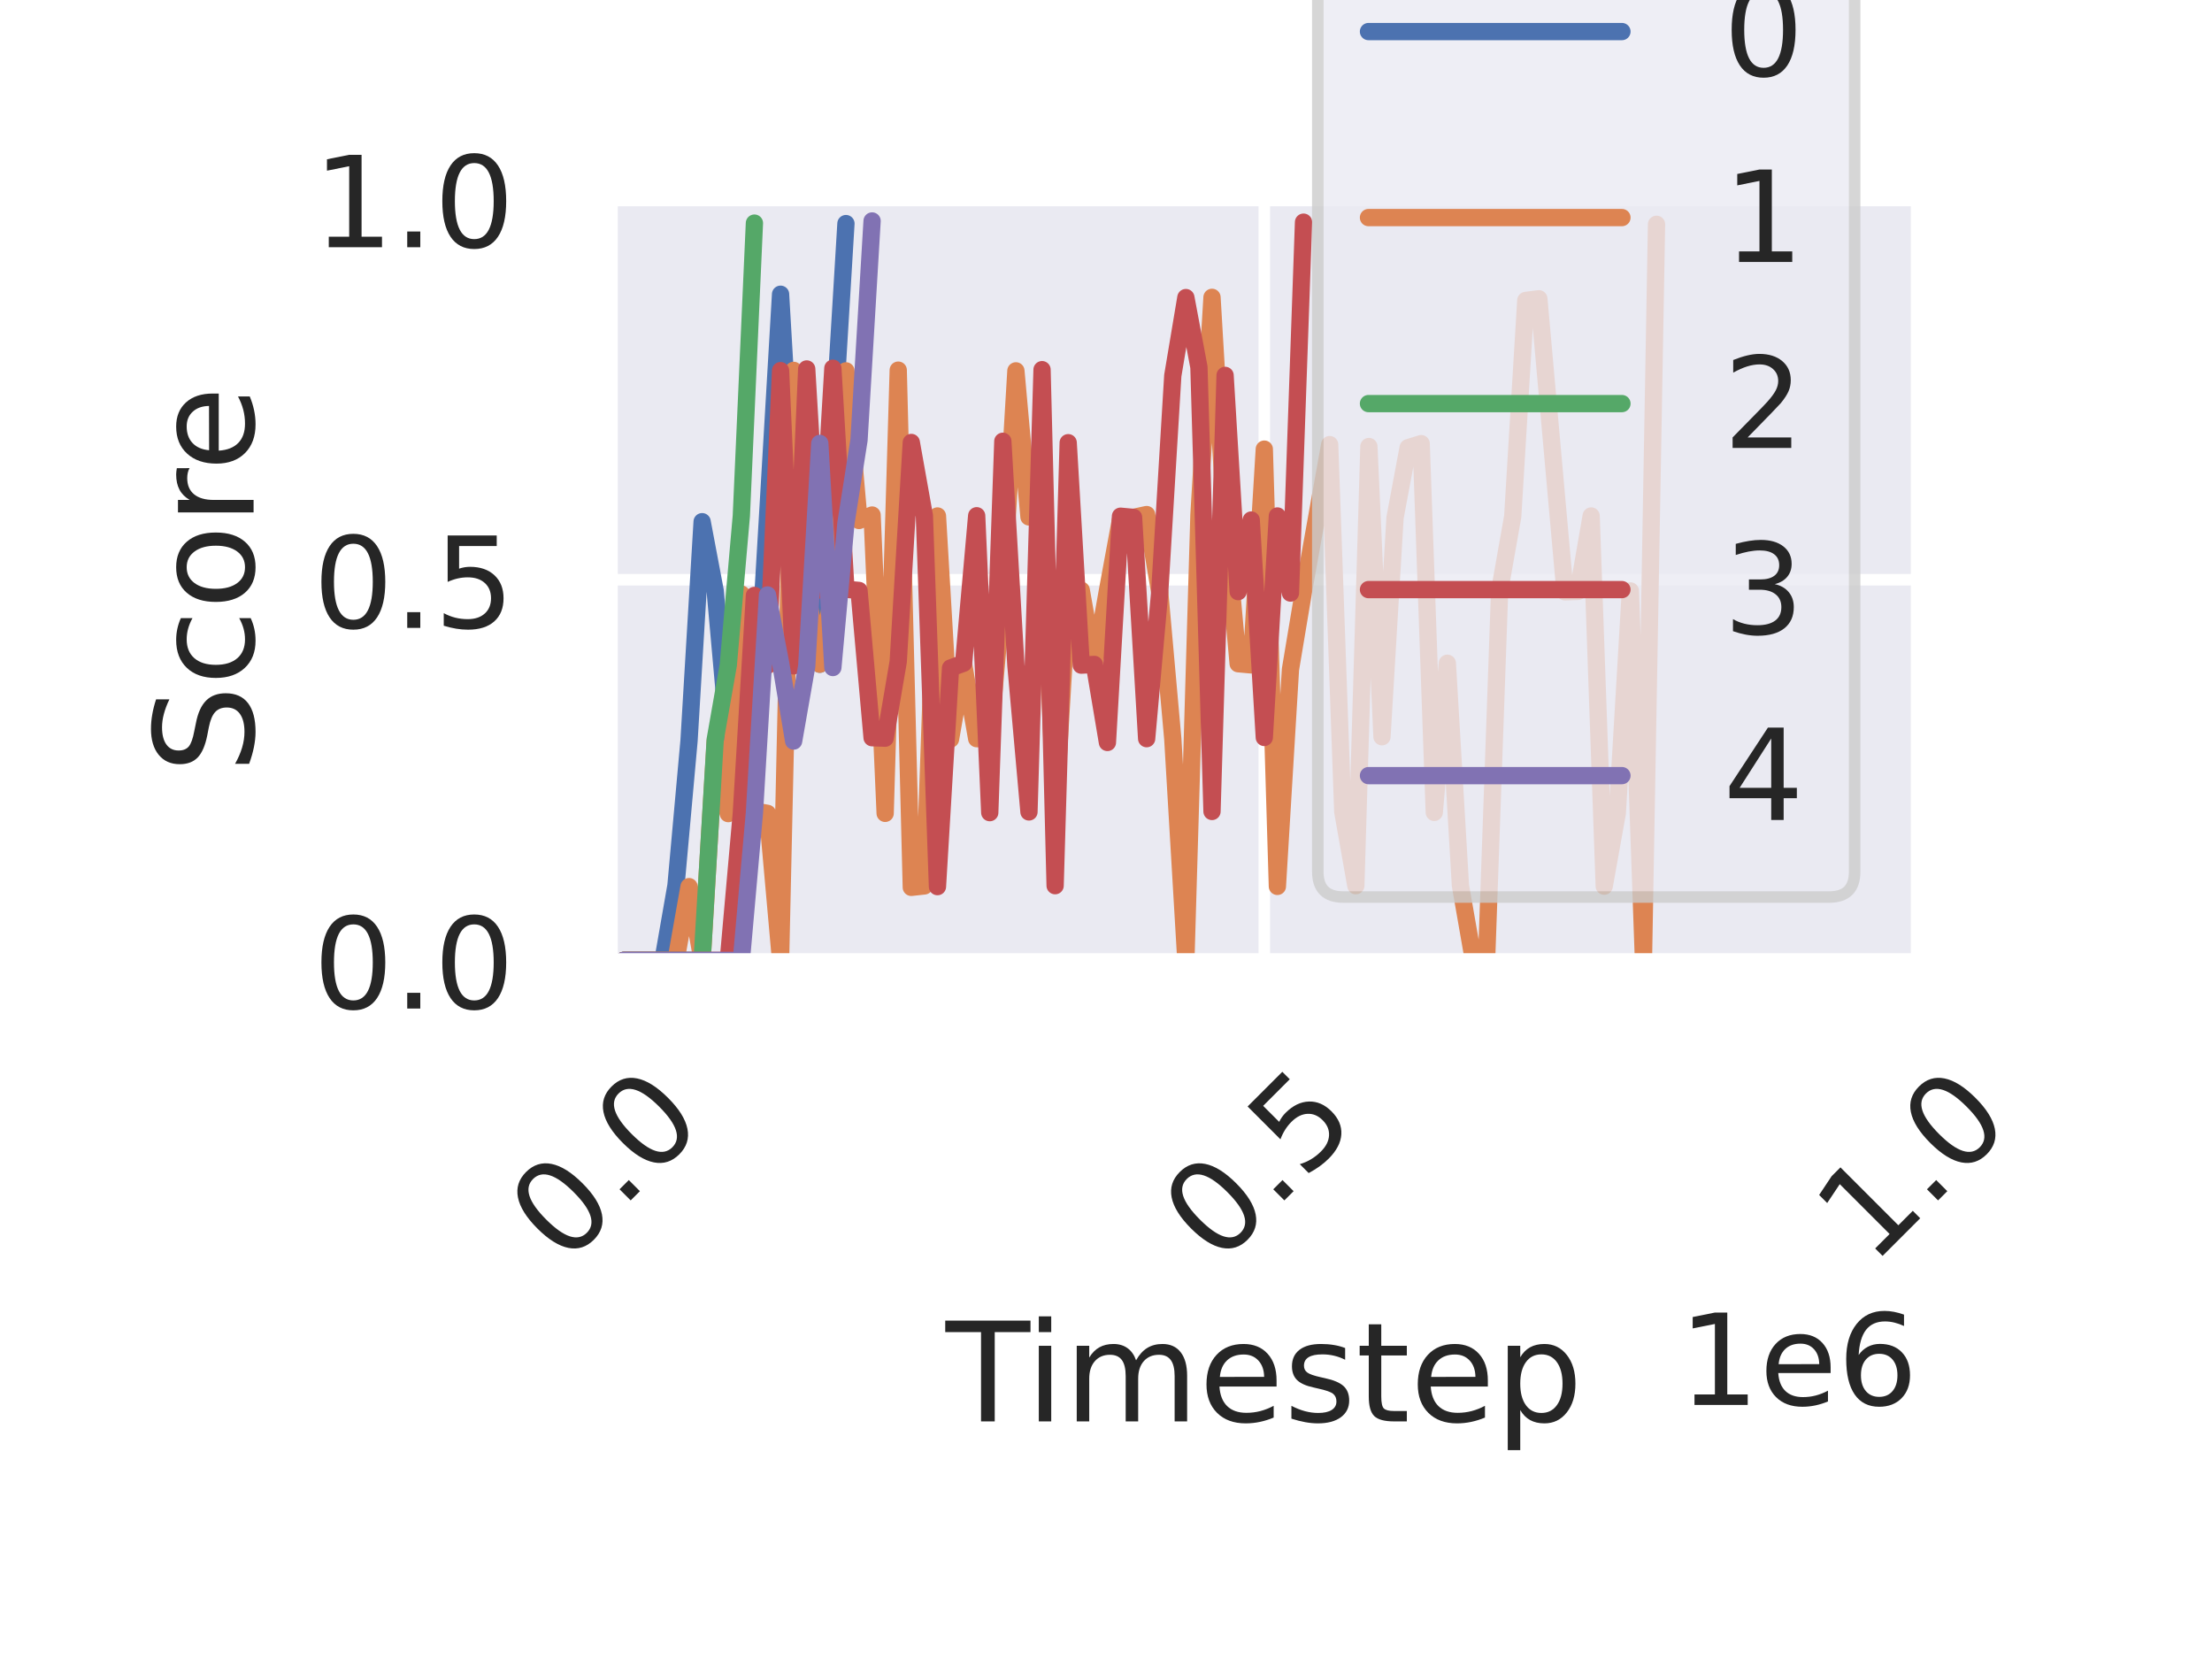
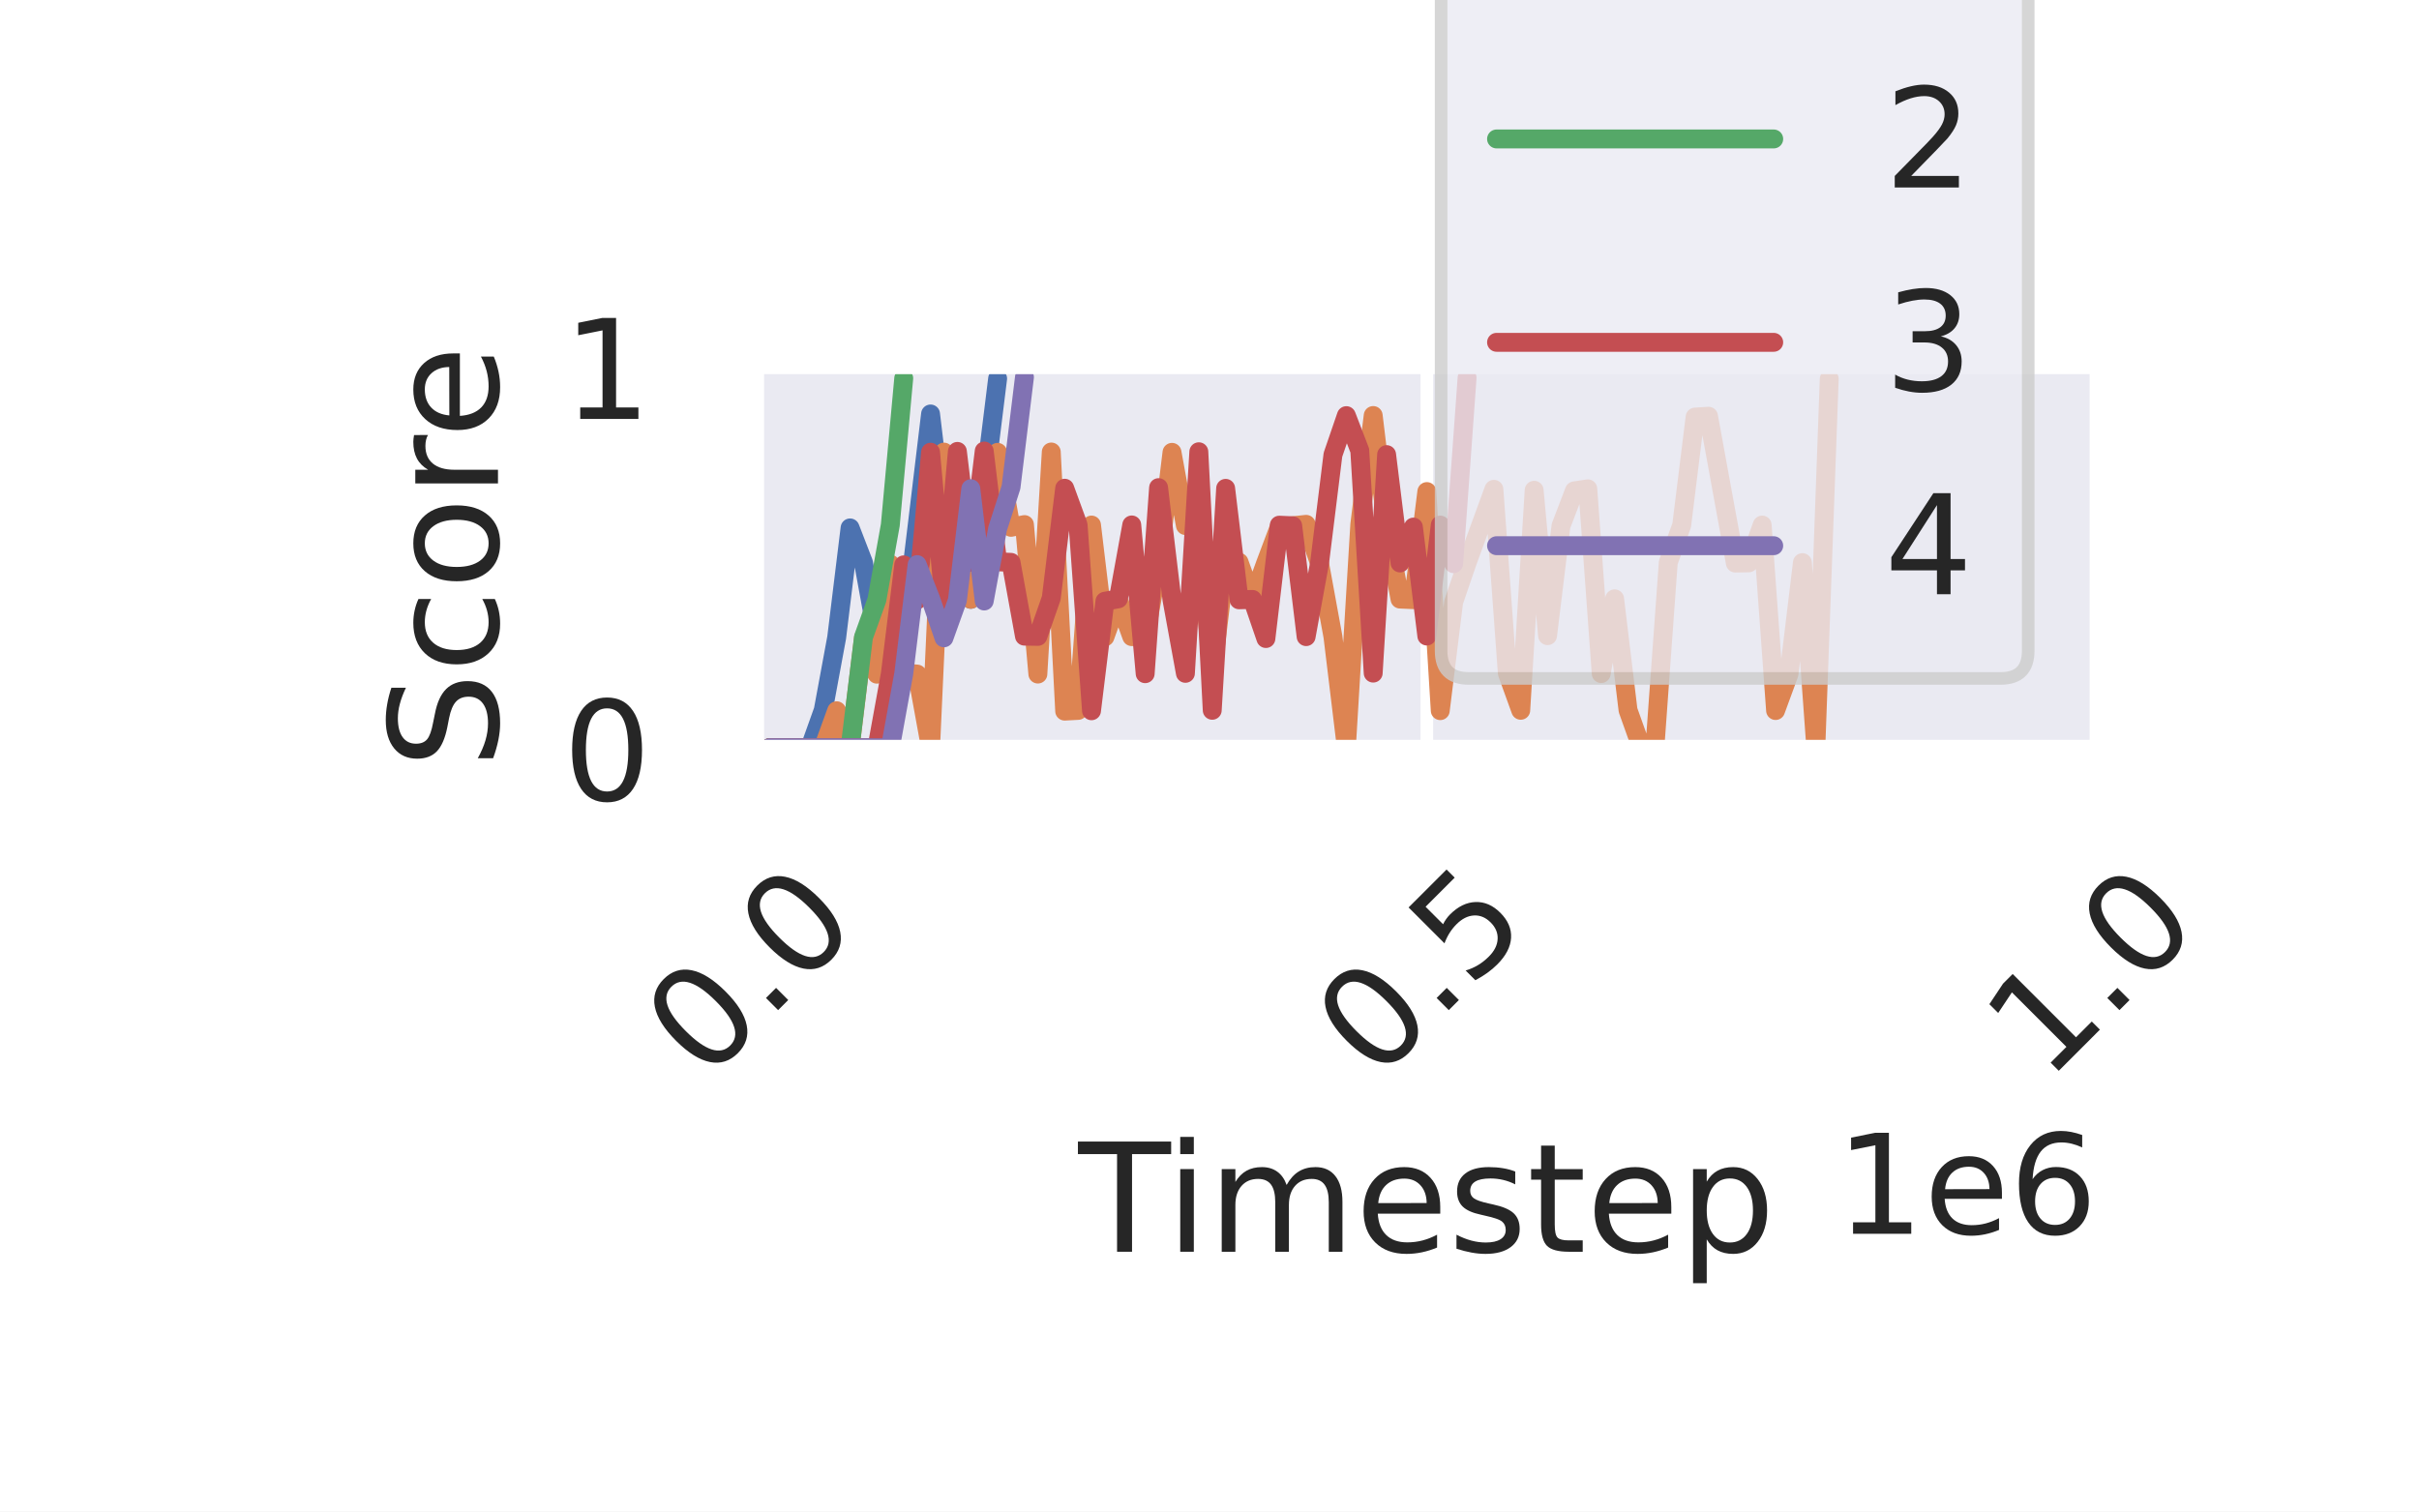
- <svg xmlns="http://www.w3.org/2000/svg" xmlns:xlink="http://www.w3.org/1999/xlink" width="288pt" height="216pt" viewBox="0 0 288 216" version="1.1">
+ <svg xmlns="http://www.w3.org/2000/svg" xmlns:xlink="http://www.w3.org/1999/xlink" width="288pt" height="180pt" viewBox="0 0 288 180" version="1.1">
  <defs>
    <style type="text/css">*{stroke-linejoin: round; stroke-linecap: butt}</style>
  </defs>
  <g id="figure_1">
    <g id="patch_1">
-       <path d="M 0 216  L 288 216  L 288 0  L 0 0  z " style="fill: #ffffff" />
+       <path d="M 0 180  L 288 180  L 288 0  L 0 0  z " style="fill: #ffffff" />
    </g>
    <g id="axes_1">
      <g id="patch_2">
-         <path d="M 79.5 125.042  L 249.723 125.042  L 249.723 25.92  L 79.5 25.92  z " style="fill: #eaeaf2" />
+         <path d="M 90.03 89.042  L 249.723 89.042  L 249.723 43.62  L 90.03 43.62  z " style="fill: #eaeaf2" />
      </g>
      <g id="matplotlib.axis_1">
        <g id="xtick_1">
          <g id="line2d_1">
-             <path d="M 79.5 125.042  L 79.5 25.92  " clip-path="url(#pf202480389)" style="fill: none; stroke: #ffffff; stroke-width: 1.5; stroke-linecap: round" />
+             <path d="M 90.03 89.042  L 90.03 43.62  " clip-path="url(#p2ab327e34b)" style="fill: none; stroke: #ffffff; stroke-width: 1.5; stroke-linecap: round" />
          </g>
          <g id="text_1">
-             <g style="fill: #262626" transform="translate(73.44214 164.9616) rotate(-45) scale(0.165 -0.165)">
+             <g style="fill: #262626" transform="translate(83.97214 128.9616) rotate(-45) scale(0.165 -0.165)">
              <defs>
                <path id="DejaVuSans-30" d="M 2034 4250  Q 1547 4250 1301 3770  Q 1056 3291 1056 2328  Q 1056 1369 1301 889  Q 1547 409 2034 409  Q 2525 409 2770 889  Q 3016 1369 3016 2328  Q 3016 3291 2770 3770  Q 2525 4250 2034 4250  z M 2034 4750  Q 2819 4750 3233 4129  Q 3647 3509 3647 2328  Q 3647 1150 3233 529  Q 2819 -91 2034 -91  Q 1250 -91 836 529  Q 422 1150 422 2328  Q 422 3509 836 4129  Q 1250 4750 2034 4750  z " transform="scale(0.015625)" />
                <path id="DejaVuSans-2e" d="M 684 794  L 1344 794  L 1344 0  L 684 0  L 684 794  z " transform="scale(0.015625)" />
              </defs>
              <use xlink:href="#DejaVuSans-30" />
              <use xlink:href="#DejaVuSans-2e" x="63.623" />
              <use xlink:href="#DejaVuSans-30" x="95.41" />
            </g>
          </g>
        </g>
        <g id="xtick_2">
          <g id="line2d_2">
-             <path d="M 164.611 125.042  L 164.611 25.92  " clip-path="url(#pf202480389)" style="fill: none; stroke: #ffffff; stroke-width: 1.5; stroke-linecap: round" />
+             <path d="M 169.876 89.042  L 169.876 43.62  " clip-path="url(#p2ab327e34b)" style="fill: none; stroke: #ffffff; stroke-width: 1.5; stroke-linecap: round" />
          </g>
          <g id="text_2">
-             <g style="fill: #262626" transform="translate(158.5535 164.9616) rotate(-45) scale(0.165 -0.165)">
+             <g style="fill: #262626" transform="translate(163.8185 128.9616) rotate(-45) scale(0.165 -0.165)">
              <defs>
                <path id="DejaVuSans-35" d="M 691 4666  L 3169 4666  L 3169 4134  L 1269 4134  L 1269 2991  Q 1406 3038 1543 3061  Q 1681 3084 1819 3084  Q 2600 3084 3056 2656  Q 3513 2228 3513 1497  Q 3513 744 3044 326  Q 2575 -91 1722 -91  Q 1428 -91 1123 -41  Q 819 9 494 109  L 494 744  Q 775 591 1075 516  Q 1375 441 1709 441  Q 2250 441 2565 725  Q 2881 1009 2881 1497  Q 2881 1984 2565 2268  Q 2250 2553 1709 2553  Q 1456 2553 1204 2497  Q 953 2441 691 2322  L 691 4666  z " transform="scale(0.015625)" />
              </defs>
              <use xlink:href="#DejaVuSans-30" />
              <use xlink:href="#DejaVuSans-2e" x="63.623" />
              <use xlink:href="#DejaVuSans-35" x="95.41" />
            </g>
          </g>
        </g>
        <g id="xtick_3">
          <g id="line2d_3">
-             <path d="M 249.723 125.042  L 249.723 25.92  " clip-path="url(#pf202480389)" style="fill: none; stroke: #ffffff; stroke-width: 1.5; stroke-linecap: round" />
+             <path d="M 249.723 89.042  L 249.723 43.62  " clip-path="url(#p2ab327e34b)" style="fill: none; stroke: #ffffff; stroke-width: 1.5; stroke-linecap: round" />
          </g>
          <g id="text_3">
-             <g style="fill: #262626" transform="translate(243.6648 164.9616) rotate(-45) scale(0.165 -0.165)">
+             <g style="fill: #262626" transform="translate(243.6648 128.9616) rotate(-45) scale(0.165 -0.165)">
              <defs>
                <path id="DejaVuSans-31" d="M 794 531  L 1825 531  L 1825 4091  L 703 3866  L 703 4441  L 1819 4666  L 2450 4666  L 2450 531  L 3481 531  L 3481 0  L 794 0  L 794 531  z " transform="scale(0.015625)" />
              </defs>
              <use xlink:href="#DejaVuSans-31" />
              <use xlink:href="#DejaVuSans-2e" x="63.623" />
              <use xlink:href="#DejaVuSans-30" x="95.41" />
            </g>
          </g>
        </g>
        <g id="text_4">
-           <g style="fill: #262626" transform="translate(123.1227 185.0652) scale(0.18 -0.18)">
+           <g style="fill: #262626" transform="translate(128.3877 149.0652) scale(0.18 -0.18)">
            <defs>
              <path id="DejaVuSans-54" d="M -19 4666  L 3928 4666  L 3928 4134  L 2272 4134  L 2272 0  L 1638 0  L 1638 4134  L -19 4134  L -19 4666  z " transform="scale(0.015625)" />
              <path id="DejaVuSans-69" d="M 603 3500  L 1178 3500  L 1178 0  L 603 0  L 603 3500  z M 603 4863  L 1178 4863  L 1178 4134  L 603 4134  L 603 4863  z " transform="scale(0.015625)" />
              <path id="DejaVuSans-6d" d="M 3328 2828  Q 3544 3216 3844 3400  Q 4144 3584 4550 3584  Q 5097 3584 5394 3201  Q 5691 2819 5691 2113  L 5691 0  L 5113 0  L 5113 2094  Q 5113 2597 4934 2840  Q 4756 3084 4391 3084  Q 3944 3084 3684 2787  Q 3425 2491 3425 1978  L 3425 0  L 2847 0  L 2847 2094  Q 2847 2600 2669 2842  Q 2491 3084 2119 3084  Q 1678 3084 1418 2786  Q 1159 2488 1159 1978  L 1159 0  L 581 0  L 581 3500  L 1159 3500  L 1159 2956  Q 1356 3278 1631 3431  Q 1906 3584 2284 3584  Q 2666 3584 2933 3390  Q 3200 3197 3328 2828  z " transform="scale(0.015625)" />
              <path id="DejaVuSans-65" d="M 3597 1894  L 3597 1613  L 953 1613  Q 991 1019 1311 708  Q 1631 397 2203 397  Q 2534 397 2845 478  Q 3156 559 3463 722  L 3463 178  Q 3153 47 2828 -22  Q 2503 -91 2169 -91  Q 1331 -91 842 396  Q 353 884 353 1716  Q 353 2575 817 3079  Q 1281 3584 2069 3584  Q 2775 3584 3186 3129  Q 3597 2675 3597 1894  z M 3022 2063  Q 3016 2534 2758 2815  Q 2500 3097 2075 3097  Q 1594 3097 1305 2825  Q 1016 2553 972 2059  L 3022 2063  z " transform="scale(0.015625)" />
              <path id="DejaVuSans-73" d="M 2834 3397  L 2834 2853  Q 2591 2978 2328 3040  Q 2066 3103 1784 3103  Q 1356 3103 1142 2972  Q 928 2841 928 2578  Q 928 2378 1081 2264  Q 1234 2150 1697 2047  L 1894 2003  Q 2506 1872 2764 1633  Q 3022 1394 3022 966  Q 3022 478 2636 193  Q 2250 -91 1575 -91  Q 1294 -91 989 -36  Q 684 19 347 128  L 347 722  Q 666 556 975 473  Q 1284 391 1588 391  Q 1994 391 2212 530  Q 2431 669 2431 922  Q 2431 1156 2273 1281  Q 2116 1406 1581 1522  L 1381 1569  Q 847 1681 609 1914  Q 372 2147 372 2553  Q 372 3047 722 3315  Q 1072 3584 1716 3584  Q 2034 3584 2315 3537  Q 2597 3491 2834 3397  z " transform="scale(0.015625)" />
              <path id="DejaVuSans-74" d="M 1172 4494  L 1172 3500  L 2356 3500  L 2356 3053  L 1172 3053  L 1172 1153  Q 1172 725 1289 603  Q 1406 481 1766 481  L 2356 481  L 2356 0  L 1766 0  Q 1100 0 847 248  Q 594 497 594 1153  L 594 3053  L 172 3053  L 172 3500  L 594 3500  L 594 4494  L 1172 4494  z " transform="scale(0.015625)" />
              <path id="DejaVuSans-70" d="M 1159 525  L 1159 -1331  L 581 -1331  L 581 3500  L 1159 3500  L 1159 2969  Q 1341 3281 1617 3432  Q 1894 3584 2278 3584  Q 2916 3584 3314 3078  Q 3713 2572 3713 1747  Q 3713 922 3314 415  Q 2916 -91 2278 -91  Q 1894 -91 1617 61  Q 1341 213 1159 525  z M 3116 1747  Q 3116 2381 2855 2742  Q 2594 3103 2138 3103  Q 1681 3103 1420 2742  Q 1159 2381 1159 1747  Q 1159 1113 1420 752  Q 1681 391 2138 391  Q 2594 391 2855 752  Q 3116 1113 3116 1747  z " transform="scale(0.015625)" />
            </defs>
            <use xlink:href="#DejaVuSans-54" />
            <use xlink:href="#DejaVuSans-69" x="57.959" />
            <use xlink:href="#DejaVuSans-6d" x="85.742" />
            <use xlink:href="#DejaVuSans-65" x="183.154" />
            <use xlink:href="#DejaVuSans-73" x="244.678" />
            <use xlink:href="#DejaVuSans-74" x="296.777" />
            <use xlink:href="#DejaVuSans-65" x="335.986" />
            <use xlink:href="#DejaVuSans-70" x="397.51" />
          </g>
        </g>
        <g id="text_5">
-           <g style="fill: #262626" transform="translate(218.5738 182.9254) scale(0.165 -0.165)">
+           <g style="fill: #262626" transform="translate(218.5738 146.9254) scale(0.165 -0.165)">
            <defs>
              <path id="DejaVuSans-36" d="M 2113 2584  Q 1688 2584 1439 2293  Q 1191 2003 1191 1497  Q 1191 994 1439 701  Q 1688 409 2113 409  Q 2538 409 2786 701  Q 3034 994 3034 1497  Q 3034 2003 2786 2293  Q 2538 2584 2113 2584  z M 3366 4563  L 3366 3988  Q 3128 4100 2886 4159  Q 2644 4219 2406 4219  Q 1781 4219 1451 3797  Q 1122 3375 1075 2522  Q 1259 2794 1537 2939  Q 1816 3084 2150 3084  Q 2853 3084 3261 2657  Q 3669 2231 3669 1497  Q 3669 778 3244 343  Q 2819 -91 2113 -91  Q 1303 -91 875 529  Q 447 1150 447 2328  Q 447 3434 972 4092  Q 1497 4750 2381 4750  Q 2619 4750 2861 4703  Q 3103 4656 3366 4563  z " transform="scale(0.015625)" />
            </defs>
            <use xlink:href="#DejaVuSans-31" />
            <use xlink:href="#DejaVuSans-65" x="63.623" />
            <use xlink:href="#DejaVuSans-36" x="125.146" />
          </g>
        </g>
      </g>
      <g id="matplotlib.axis_2">
        <g id="ytick_1">
          <g id="line2d_4">
-             <path d="M 79.5 125.042  L 249.723 125.042  " clip-path="url(#pf202480389)" style="fill: none; stroke: #ffffff; stroke-width: 1.5; stroke-linecap: round" />
+             <path d="M 90.03 89.042  L 249.723 89.042  " clip-path="url(#p2ab327e34b)" style="fill: none; stroke: #ffffff; stroke-width: 1.5; stroke-linecap: round" />
          </g>
          <g id="text_6">
-             <g style="fill: #262626" transform="translate(40.75984 131.3104) scale(0.165 -0.165)">
+             <g style="fill: #262626" transform="translate(67.03187 95.31042) scale(0.165 -0.165)">
              <use xlink:href="#DejaVuSans-30" />
-               <use xlink:href="#DejaVuSans-2e" x="63.623" />
-               <use xlink:href="#DejaVuSans-30" x="95.41" />
            </g>
          </g>
        </g>
        <g id="ytick_2">
          <g id="line2d_5">
-             <path d="M 79.5 75.481  L 249.723 75.481  " clip-path="url(#pf202480389)" style="fill: none; stroke: #ffffff; stroke-width: 1.5; stroke-linecap: round" />
+             <path d="M 90.03 43.62  L 249.723 43.62  " clip-path="url(#p2ab327e34b)" style="fill: none; stroke: #ffffff; stroke-width: 1.5; stroke-linecap: round" />
          </g>
          <g id="text_7">
-             <g style="fill: #262626" transform="translate(40.75984 81.74957) scale(0.165 -0.165)">
-               <use xlink:href="#DejaVuSans-30" />
-               <use xlink:href="#DejaVuSans-2e" x="63.623" />
-               <use xlink:href="#DejaVuSans-35" x="95.41" />
-             </g>
-           </g>
-         </g>
-         <g id="ytick_3">
-           <g id="line2d_6">
-             <path d="M 79.5 25.92  L 249.723 25.92  " clip-path="url(#pf202480389)" style="fill: none; stroke: #ffffff; stroke-width: 1.5; stroke-linecap: round" />
-           </g>
-           <g id="text_8">
-             <g style="fill: #262626" transform="translate(40.75984 32.18871) scale(0.165 -0.165)">
+             <g style="fill: #262626" transform="translate(67.03187 49.88871) scale(0.165 -0.165)">
              <use xlink:href="#DejaVuSans-31" />
-               <use xlink:href="#DejaVuSans-2e" x="63.623" />
-               <use xlink:href="#DejaVuSans-30" x="95.41" />
-             </g>
-           </g>
-         </g>
-         <g id="text_9">
-           <g style="fill: #262626" transform="translate(33.01641 100.6851) rotate(-90) scale(0.18 -0.18)">
+             </g>
+           </g>
+         </g>
+         <g id="text_8">
+           <g style="fill: #262626" transform="translate(59.28844 91.53507) rotate(-90) scale(0.18 -0.18)">
            <defs>
              <path id="DejaVuSans-53" d="M 3425 4513  L 3425 3897  Q 3066 4069 2747 4153  Q 2428 4238 2131 4238  Q 1616 4238 1336 4038  Q 1056 3838 1056 3469  Q 1056 3159 1242 3001  Q 1428 2844 1947 2747  L 2328 2669  Q 3034 2534 3370 2195  Q 3706 1856 3706 1288  Q 3706 609 3251 259  Q 2797 -91 1919 -91  Q 1588 -91 1214 -16  Q 841 59 441 206  L 441 856  Q 825 641 1194 531  Q 1563 422 1919 422  Q 2459 422 2753 634  Q 3047 847 3047 1241  Q 3047 1584 2836 1778  Q 2625 1972 2144 2069  L 1759 2144  Q 1053 2284 737 2584  Q 422 2884 422 3419  Q 422 4038 858 4394  Q 1294 4750 2059 4750  Q 2388 4750 2728 4690  Q 3069 4631 3425 4513  z " transform="scale(0.015625)" />
              <path id="DejaVuSans-63" d="M 3122 3366  L 3122 2828  Q 2878 2963 2633 3030  Q 2388 3097 2138 3097  Q 1578 3097 1268 2742  Q 959 2388 959 1747  Q 959 1106 1268 751  Q 1578 397 2138 397  Q 2388 397 2633 464  Q 2878 531 3122 666  L 3122 134  Q 2881 22 2623 -34  Q 2366 -91 2075 -91  Q 1284 -91 818 406  Q 353 903 353 1747  Q 353 2603 823 3093  Q 1294 3584 2113 3584  Q 2378 3584 2631 3529  Q 2884 3475 3122 3366  z " transform="scale(0.015625)" />
              <path id="DejaVuSans-6f" d="M 1959 3097  Q 1497 3097 1228 2736  Q 959 2375 959 1747  Q 959 1119 1226 758  Q 1494 397 1959 397  Q 2419 397 2687 759  Q 2956 1122 2956 1747  Q 2956 2369 2687 2733  Q 2419 3097 1959 3097  z M 1959 3584  Q 2709 3584 3137 3096  Q 3566 2609 3566 1747  Q 3566 888 3137 398  Q 2709 -91 1959 -91  Q 1206 -91 779 398  Q 353 888 353 1747  Q 353 2609 779 3096  Q 1206 3584 1959 3584  z " transform="scale(0.015625)" />
              <path id="DejaVuSans-72" d="M 2631 2963  Q 2534 3019 2420 3045  Q 2306 3072 2169 3072  Q 1681 3072 1420 2755  Q 1159 2438 1159 1844  L 1159 0  L 581 0  L 581 3500  L 1159 3500  L 1159 2956  Q 1341 3275 1631 3429  Q 1922 3584 2338 3584  Q 2397 3584 2469 3576  Q 2541 3569 2628 3553  L 2631 2963  z " transform="scale(0.015625)" />
            </defs>
            <use xlink:href="#DejaVuSans-53" />
            <use xlink:href="#DejaVuSans-63" x="63.477" />
            <use xlink:href="#DejaVuSans-6f" x="118.457" />
            <use xlink:href="#DejaVuSans-72" x="179.639" />
            <use xlink:href="#DejaVuSans-65" x="218.502" />
          </g>
        </g>
      </g>
      <g id="PolyCollection_1" />
      <g id="PolyCollection_2" />
      <g id="PolyCollection_3" />
      <g id="PolyCollection_4" />
      <g id="PolyCollection_5" />
+       <g id="line2d_6">
+         <path d="M 91.627 89.042  L 93.224 89.042  L 94.821 89.042  L 96.418 89.042  L 98.015 84.571  L 99.612 75.926  L 101.208 62.867  L 102.805 66.998  L 104.402 75.756  L 105.999 71.455  L 107.596 75.841  L 109.193 62.612  L 110.79 49.298  L 112.387 62.669  L 113.984 62.598  L 115.581 71.37  L 117.178 57.999  L 118.775 45.082  " clip-path="url(#p2ab327e34b)" style="fill: none; stroke: #4c72b0; stroke-width: 2.25; stroke-linecap: round" />
+       </g>
      <g id="line2d_7">
-         <path d="M 81.202 125.042  L 82.904 125.042  L 84.607 125.042  L 86.309 125.042  L 88.011 115.284  L 89.713 96.42  L 91.416 67.923  L 93.118 76.937  L 94.82 96.049  L 96.522 86.663  L 98.224 96.234  L 99.927 67.365  L 101.629 38.31  L 103.331 67.489  L 105.033 67.334  L 106.736 86.477  L 108.438 57.298  L 110.14 29.11  " clip-path="url(#pf202480389)" style="fill: none; stroke: #4c72b0; stroke-width: 2.25; stroke-linecap: round" />
+         <path d="M 91.627 89.042  L 93.224 89.042  L 94.821 89.042  L 96.418 89.042  L 98.015 89.042  L 99.612 84.641  L 101.208 89.042  L 102.805 75.969  L 104.402 80.284  L 105.999 67.183  L 107.596 80.128  L 109.193 80.27  L 110.79 89.042  L 112.387 53.84  L 113.984 66.984  L 115.581 71.37  L 117.178 67.083  L 118.775 53.868  L 120.372 62.796  L 121.969 62.47  L 123.565 80.27  L 125.162 53.826  L 126.759 84.684  L 128.356 84.599  L 129.953 62.527  L 131.55 75.841  L 133.147 71.384  L 134.744 75.813  L 136.341 75.841  L 137.938 66.984  L 139.535 53.868  L 141.132 62.584  L 142.729 62.64  L 144.326 80.142  L 145.922 66.984  L 147.519 66.955  L 149.116 71.384  L 150.713 66.984  L 152.31 62.74  L 153.907 62.612  L 155.504 62.442  L 157.101 67.083  L 158.698 75.827  L 160.295 89.042  L 161.892 62.47  L 163.489 49.482  L 165.086 62.711  L 166.682 71.341  L 168.279 71.412  L 169.876 58.538  L 171.473 84.627  L 173.07 71.682  L 174.667 67.012  L 176.264 62.64  L 177.861 58.269  L 179.458 80.17  L 181.055 84.585  L 182.652 58.382  L 184.249 75.699  L 185.846 62.626  L 187.443 58.453  L 189.039 58.212  L 190.636 80.213  L 192.233 71.313  L 193.83 84.571  L 195.427 89.042  L 197.024 89.042  L 198.621 66.97  L 200.218 62.555  L 201.815 49.667  L 203.412 49.567  L 205.009 58.325  L 206.606 67.055  L 208.203 67.026  L 209.8 62.527  L 211.396 84.613  L 212.993 80.255  L 214.59 66.998  L 216.187 89.042  L 217.784 45.125  " clip-path="url(#p2ab327e34b)" style="fill: none; stroke: #dd8452; stroke-width: 2.25; stroke-linecap: round" />
      </g>
      <g id="line2d_8">
-         <path d="M 81.202 125.042  L 82.904 125.042  L 84.607 125.042  L 86.309 125.042  L 88.011 125.042  L 89.713 115.439  L 91.416 125.042  L 93.118 96.513  L 94.82 105.93  L 96.522 77.339  L 98.224 105.589  L 99.927 105.899  L 101.629 125.042  L 103.331 48.222  L 105.033 76.906  L 106.736 86.477  L 108.438 77.123  L 110.14 48.284  L 111.842 67.768  L 113.545 67.056  L 115.247 105.899  L 116.949 48.191  L 118.651 115.532  L 120.353 115.346  L 122.056 67.179  L 123.758 96.234  L 125.46 86.508  L 127.162 96.173  L 128.865 96.234  L 130.567 76.906  L 132.269 48.284  L 133.971 67.303  L 135.673 67.427  L 137.376 105.62  L 139.078 76.906  L 140.78 76.844  L 142.482 86.508  L 144.185 76.906  L 145.887 67.644  L 147.589 67.365  L 149.291 66.994  L 150.994 77.123  L 152.696 96.203  L 154.398 125.042  L 156.1 67.056  L 157.802 38.713  L 159.505 67.582  L 161.207 86.415  L 162.909 86.57  L 164.611 58.475  L 166.314 115.408  L 168.016 87.159  L 169.718 76.968  L 171.42 67.427  L 173.122 57.887  L 174.825 105.682  L 176.527 115.315  L 178.229 58.135  L 179.931 95.925  L 181.634 67.396  L 183.336 58.289  L 185.038 57.763  L 186.74 105.775  L 188.443 86.353  L 190.145 115.284  L 191.847 125.042  L 193.549 125.042  L 195.251 76.875  L 196.954 67.241  L 198.656 39.116  L 200.358 38.899  L 202.06 58.011  L 203.763 77.061  L 205.465 76.999  L 207.167 67.179  L 208.869 115.377  L 210.571 105.868  L 212.274 76.937  L 213.976 125.042  L 215.678 29.203  " clip-path="url(#pf202480389)" style="fill: none; stroke: #dd8452; stroke-width: 2.25; stroke-linecap: round" />
+         <path d="M 91.627 89.042  L 93.224 89.042  L 94.821 89.042  L 96.418 89.042  L 98.015 89.042  L 99.612 89.042  L 101.208 89.042  L 102.805 75.869  L 104.402 71.427  L 105.999 62.513  L 107.596 45.054  " clip-path="url(#p2ab327e34b)" style="fill: none; stroke: #55a868; stroke-width: 2.25; stroke-linecap: round" />
      </g>
      <g id="line2d_9">
-         <path d="M 81.202 125.042  L 82.904 125.042  L 84.607 125.042  L 86.309 125.042  L 88.011 125.042  L 89.713 125.042  L 91.416 125.042  L 93.118 96.296  L 94.82 86.601  L 96.522 67.148  L 98.224 29.049  " clip-path="url(#pf202480389)" style="fill: none; stroke: #55a868; stroke-width: 2.25; stroke-linecap: round" />
+         <path d="M 91.627 89.042  L 93.224 89.042  L 94.821 89.042  L 96.418 89.042  L 98.015 89.042  L 99.612 89.042  L 101.208 89.042  L 102.805 89.042  L 104.402 89.042  L 105.999 80.255  L 107.596 67.268  L 109.193 71.441  L 110.79 53.854  L 112.387 71.469  L 113.984 53.755  L 115.581 66.941  L 117.178 53.712  L 118.775 66.899  L 120.372 66.97  L 121.969 75.756  L 123.565 75.784  L 125.162 71.214  L 126.759 58.141  L 128.356 62.513  L 129.953 84.641  L 131.55 71.597  L 133.147 71.313  L 134.744 62.513  L 136.341 80.227  L 137.938 58.07  L 139.535 71.441  L 141.132 80.184  L 142.729 53.797  L 144.326 84.585  L 145.922 58.155  L 147.519 71.427  L 149.116 71.384  L 150.713 76.04  L 152.31 62.541  L 153.907 62.612  L 155.504 75.813  L 157.101 67.069  L 158.698 54.152  L 160.295 49.496  L 161.892 53.655  L 163.489 80.156  L 165.086 54.138  L 166.682 67.041  L 168.279 62.768  L 169.876 75.742  L 171.473 62.527  L 173.07 67.126  L 174.667 44.997  " clip-path="url(#p2ab327e34b)" style="fill: none; stroke: #c44e52; stroke-width: 2.25; stroke-linecap: round" />
      </g>
      <g id="line2d_10">
-         <path d="M 81.202 125.042  L 82.904 125.042  L 84.607 125.042  L 86.309 125.042  L 88.011 125.042  L 89.713 125.042  L 91.416 125.042  L 93.118 125.042  L 94.82 125.042  L 96.522 105.868  L 98.224 77.525  L 99.927 86.632  L 101.629 48.253  L 103.331 86.694  L 105.033 48.037  L 106.736 76.813  L 108.438 47.944  L 110.14 76.72  L 111.842 76.875  L 113.545 96.049  L 115.247 96.111  L 116.949 86.136  L 118.651 57.608  L 120.353 67.148  L 122.056 115.439  L 123.758 86.973  L 125.46 86.353  L 127.162 67.148  L 128.865 105.806  L 130.567 57.453  L 132.269 86.632  L 133.971 105.713  L 135.673 48.129  L 137.376 115.315  L 139.078 57.639  L 140.78 86.601  L 142.482 86.508  L 144.185 96.668  L 145.887 67.21  L 147.589 67.365  L 149.291 96.173  L 150.994 77.092  L 152.696 48.904  L 154.398 38.744  L 156.1 47.82  L 157.802 105.651  L 159.505 48.873  L 161.207 77.03  L 162.909 67.706  L 164.611 96.018  L 166.314 67.179  L 168.016 77.215  L 169.718 28.925  " clip-path="url(#pf202480389)" style="fill: none; stroke: #c44e52; stroke-width: 2.25; stroke-linecap: round" />
-       </g>
-       <g id="line2d_11">
-         <path d="M 81.202 125.042  L 82.904 125.042  L 84.607 125.042  L 86.309 125.042  L 88.011 125.042  L 89.713 125.042  L 91.416 125.042  L 93.118 125.042  L 94.82 125.042  L 96.522 125.042  L 98.224 105.837  L 99.927 77.463  L 101.629 86.291  L 103.331 96.482  L 105.033 86.756  L 106.736 57.732  L 108.438 86.911  L 110.14 68.109  L 111.842 57.298  L 113.545 28.77  " clip-path="url(#pf202480389)" style="fill: none; stroke: #8172b3; stroke-width: 2.25; stroke-linecap: round" />
-       </g>
+         <path d="M 91.627 89.042  L 93.224 89.042  L 94.821 89.042  L 96.418 89.042  L 98.015 89.042  L 99.612 89.042  L 101.208 89.042  L 102.805 89.042  L 104.402 89.042  L 105.999 89.042  L 107.596 80.241  L 109.193 67.239  L 110.79 71.285  L 112.387 75.955  L 113.984 71.498  L 115.581 58.198  L 117.178 71.569  L 118.775 62.953  L 120.372 57.999  L 121.969 44.926  " clip-path="url(#p2ab327e34b)" style="fill: none; stroke: #8172b3; stroke-width: 2.25; stroke-linecap: round" />
+       </g>
+       <g id="line2d_11" />
      <g id="line2d_12" />
      <g id="line2d_13" />
      <g id="line2d_14" />
      <g id="line2d_15" />
-       <g id="line2d_16" />
      <g id="patch_3">
-         <path d="M 79.5 125.042  L 79.5 25.92  " style="fill: none; stroke: #ffffff; stroke-width: 1.875; stroke-linejoin: miter; stroke-linecap: square" />
+         <path d="M 90.03 89.042  L 90.03 43.62  " style="fill: none; stroke: #ffffff; stroke-width: 1.875; stroke-linejoin: miter; stroke-linecap: square" />
      </g>
      <g id="patch_4">
-         <path d="M 249.723 125.042  L 249.723 25.92  " style="fill: none; stroke: #ffffff; stroke-width: 1.875; stroke-linejoin: miter; stroke-linecap: square" />
+         <path d="M 249.723 89.042  L 249.723 43.62  " style="fill: none; stroke: #ffffff; stroke-width: 1.875; stroke-linejoin: miter; stroke-linecap: square" />
      </g>
      <g id="patch_5">
-         <path d="M 79.5 125.042  L 249.723 125.042  " style="fill: none; stroke: #ffffff; stroke-width: 1.875; stroke-linejoin: miter; stroke-linecap: square" />
+         <path d="M 90.03 89.042  L 249.723 89.042  " style="fill: none; stroke: #ffffff; stroke-width: 1.875; stroke-linejoin: miter; stroke-linecap: square" />
      </g>
      <g id="patch_6">
-         <path d="M 79.5 25.92  L 249.723 25.92  " style="fill: none; stroke: #ffffff; stroke-width: 1.875; stroke-linejoin: miter; stroke-linecap: square" />
+         <path d="M 90.03 43.62  L 249.723 43.62  " style="fill: none; stroke: #ffffff; stroke-width: 1.875; stroke-linejoin: miter; stroke-linecap: square" />
      </g>
      <g id="legend_1">
        <g id="patch_7">
-           <path d="M 174.875 116.792  L 238.173 116.792  Q 241.473 116.792 241.473 113.492  L 241.473 -31.623  Q 241.473 -34.923 238.173 -34.923  L 174.875 -34.923  Q 171.575 -34.923 171.575 -31.623  L 171.575 113.492  Q 171.575 116.792 174.875 116.792  z " style="fill: #eaeaf2; opacity: 0.8; stroke: #cccccc; stroke-width: 1.5; stroke-linejoin: miter" />
-         </g>
-         <g id="text_10">
-           <g style="fill: #262626" transform="translate(184.0208 -14.64626) scale(0.18 -0.18)">
+           <path d="M 174.875 80.792  L 238.173 80.792  Q 241.473 80.792 241.473 77.492  L 241.473 -67.623  Q 241.473 -70.923 238.173 -70.923  L 174.875 -70.923  Q 171.575 -70.923 171.575 -67.623  L 171.575 77.492  Q 171.575 80.792 174.875 80.792  z " style="fill: #eaeaf2; opacity: 0.8; stroke: #cccccc; stroke-width: 1.5; stroke-linejoin: miter" />
+         </g>
+         <g id="text_9">
+           <g style="fill: #262626" transform="translate(184.0208 -50.64626) scale(0.18 -0.18)">
            <defs>
              <path id="DejaVuSans-64" d="M 2906 2969  L 2906 4863  L 3481 4863  L 3481 0  L 2906 0  L 2906 525  Q 2725 213 2448 61  Q 2172 -91 1784 -91  Q 1150 -91 751 415  Q 353 922 353 1747  Q 353 2572 751 3078  Q 1150 3584 1784 3584  Q 2172 3584 2448 3432  Q 2725 3281 2906 2969  z M 947 1747  Q 947 1113 1208 752  Q 1469 391 1925 391  Q 2381 391 2643 752  Q 2906 1113 2906 1747  Q 2906 2381 2643 2742  Q 2381 3103 1925 3103  Q 1469 3103 1208 2742  Q 947 2381 947 1747  z " transform="scale(0.015625)" />
            </defs>
            <use xlink:href="#DejaVuSans-53" />
            <use xlink:href="#DejaVuSans-65" x="63.477" />
            <use xlink:href="#DejaVuSans-65" x="125" />
            <use xlink:href="#DejaVuSans-64" x="186.523" />
          </g>
        </g>
+         <g id="line2d_16">
+           <path style="fill: none; stroke: #4c72b0; stroke-width: 2.25; stroke-linecap: round" />
+         </g>
+         <g id="text_10">
+           <g style="fill: #262626" transform="translate(224.3745 -26.1154) scale(0.165 -0.165)">
+             <use xlink:href="#DejaVuSans-30" />
+           </g>
+         </g>
        <g id="line2d_17">
-           <path d="M 178.175 4.11  L 194.675 4.11  L 211.175 4.11  " style="fill: none; stroke: #4c72b0; stroke-width: 2.25; stroke-linecap: round" />
+           <path style="fill: none; stroke: #dd8452; stroke-width: 2.25; stroke-linecap: round" />
        </g>
        <g id="text_11">
-           <g style="fill: #262626" transform="translate(224.3745 9.884602) scale(0.165 -0.165)">
-             <use xlink:href="#DejaVuSans-30" />
+           <g style="fill: #262626" transform="translate(224.3745 -1.896492) scale(0.165 -0.165)">
+             <use xlink:href="#DejaVuSans-31" />
          </g>
        </g>
        <g id="line2d_18">
-           <path d="M 178.175 28.329  L 194.675 28.329  L 211.175 28.329  " style="fill: none; stroke: #dd8452; stroke-width: 2.25; stroke-linecap: round" />
+           <path d="M 178.175 16.547  L 194.675 16.547  L 211.175 16.547  " style="fill: none; stroke: #55a868; stroke-width: 2.25; stroke-linecap: round" />
        </g>
        <g id="text_12">
-           <g style="fill: #262626" transform="translate(224.3745 34.10351) scale(0.165 -0.165)">
-             <use xlink:href="#DejaVuSans-31" />
+           <g style="fill: #262626" transform="translate(224.3745 22.32241) scale(0.165 -0.165)">
+             <defs>
+               <path id="DejaVuSans-32" d="M 1228 531  L 3431 531  L 3431 0  L 469 0  L 469 531  Q 828 903 1448 1529  Q 2069 2156 2228 2338  Q 2531 2678 2651 2914  Q 2772 3150 2772 3378  Q 2772 3750 2511 3984  Q 2250 4219 1831 4219  Q 1534 4219 1204 4116  Q 875 4013 500 3803  L 500 4441  Q 881 4594 1212 4672  Q 1544 4750 1819 4750  Q 2544 4750 2975 4387  Q 3406 4025 3406 3419  Q 3406 3131 3298 2873  Q 3191 2616 2906 2266  Q 2828 2175 2409 1742  Q 1991 1309 1228 531  z " transform="scale(0.015625)" />
+             </defs>
+             <use xlink:href="#DejaVuSans-32" />
          </g>
        </g>
        <g id="line2d_19">
-           <path d="M 178.175 52.547  L 194.675 52.547  L 211.175 52.547  " style="fill: none; stroke: #55a868; stroke-width: 2.25; stroke-linecap: round" />
+           <path d="M 178.175 40.766  L 194.675 40.766  L 211.175 40.766  " style="fill: none; stroke: #c44e52; stroke-width: 2.25; stroke-linecap: round" />
        </g>
        <g id="text_13">
-           <g style="fill: #262626" transform="translate(224.3745 58.32241) scale(0.165 -0.165)">
-             <defs>
-               <path id="DejaVuSans-32" d="M 1228 531  L 3431 531  L 3431 0  L 469 0  L 469 531  Q 828 903 1448 1529  Q 2069 2156 2228 2338  Q 2531 2678 2651 2914  Q 2772 3150 2772 3378  Q 2772 3750 2511 3984  Q 2250 4219 1831 4219  Q 1534 4219 1204 4116  Q 875 4013 500 3803  L 500 4441  Q 881 4594 1212 4672  Q 1544 4750 1819 4750  Q 2544 4750 2975 4387  Q 3406 4025 3406 3419  Q 3406 3131 3298 2873  Q 3191 2616 2906 2266  Q 2828 2175 2409 1742  Q 1991 1309 1228 531  z " transform="scale(0.015625)" />
-             </defs>
-             <use xlink:href="#DejaVuSans-32" />
+           <g style="fill: #262626" transform="translate(224.3745 46.54132) scale(0.165 -0.165)">
+             <defs>
+               <path id="DejaVuSans-33" d="M 2597 2516  Q 3050 2419 3304 2112  Q 3559 1806 3559 1356  Q 3559 666 3084 287  Q 2609 -91 1734 -91  Q 1441 -91 1130 -33  Q 819 25 488 141  L 488 750  Q 750 597 1062 519  Q 1375 441 1716 441  Q 2309 441 2620 675  Q 2931 909 2931 1356  Q 2931 1769 2642 2001  Q 2353 2234 1838 2234  L 1294 2234  L 1294 2753  L 1863 2753  Q 2328 2753 2575 2939  Q 2822 3125 2822 3475  Q 2822 3834 2567 4026  Q 2313 4219 1838 4219  Q 1578 4219 1281 4162  Q 984 4106 628 3988  L 628 4550  Q 988 4650 1302 4700  Q 1616 4750 1894 4750  Q 2613 4750 3031 4423  Q 3450 4097 3450 3541  Q 3450 3153 3228 2886  Q 3006 2619 2597 2516  z " transform="scale(0.015625)" />
+             </defs>
+             <use xlink:href="#DejaVuSans-33" />
          </g>
        </g>
        <g id="line2d_20">
-           <path d="M 178.175 76.766  L 194.675 76.766  L 211.175 76.766  " style="fill: none; stroke: #c44e52; stroke-width: 2.25; stroke-linecap: round" />
+           <path d="M 178.175 64.985  L 194.675 64.985  L 211.175 64.985  " style="fill: none; stroke: #8172b3; stroke-width: 2.25; stroke-linecap: round" />
        </g>
        <g id="text_14">
-           <g style="fill: #262626" transform="translate(224.3745 82.54132) scale(0.165 -0.165)">
-             <defs>
-               <path id="DejaVuSans-33" d="M 2597 2516  Q 3050 2419 3304 2112  Q 3559 1806 3559 1356  Q 3559 666 3084 287  Q 2609 -91 1734 -91  Q 1441 -91 1130 -33  Q 819 25 488 141  L 488 750  Q 750 597 1062 519  Q 1375 441 1716 441  Q 2309 441 2620 675  Q 2931 909 2931 1356  Q 2931 1769 2642 2001  Q 2353 2234 1838 2234  L 1294 2234  L 1294 2753  L 1863 2753  Q 2328 2753 2575 2939  Q 2822 3125 2822 3475  Q 2822 3834 2567 4026  Q 2313 4219 1838 4219  Q 1578 4219 1281 4162  Q 984 4106 628 3988  L 628 4550  Q 988 4650 1302 4700  Q 1616 4750 1894 4750  Q 2613 4750 3031 4423  Q 3450 4097 3450 3541  Q 3450 3153 3228 2886  Q 3006 2619 2597 2516  z " transform="scale(0.015625)" />
-             </defs>
-             <use xlink:href="#DejaVuSans-33" />
-           </g>
-         </g>
-         <g id="line2d_21">
-           <path d="M 178.175 100.985  L 194.675 100.985  L 211.175 100.985  " style="fill: none; stroke: #8172b3; stroke-width: 2.25; stroke-linecap: round" />
-         </g>
-         <g id="text_15">
-           <g style="fill: #262626" transform="translate(224.3745 106.7602) scale(0.165 -0.165)">
+           <g style="fill: #262626" transform="translate(224.3745 70.76023) scale(0.165 -0.165)">
            <defs>
              <path id="DejaVuSans-34" d="M 2419 4116  L 825 1625  L 2419 1625  L 2419 4116  z M 2253 4666  L 3047 4666  L 3047 1625  L 3713 1625  L 3713 1100  L 3047 1100  L 3047 0  L 2419 0  L 2419 1100  L 313 1100  L 313 1709  L 2253 4666  z " transform="scale(0.015625)" />
            </defs>
            <use xlink:href="#DejaVuSans-34" />
          </g>
        </g>
      </g>
    </g>
  </g>
  <defs>
-     <clipPath id="pf202480389">
-       <rect x="79.5" y="25.92" width="170.223" height="99.122" />
+     <clipPath id="p2ab327e34b">
+       <rect x="90.03" y="43.62" width="159.693" height="45.422" />
    </clipPath>
  </defs>
</svg>
